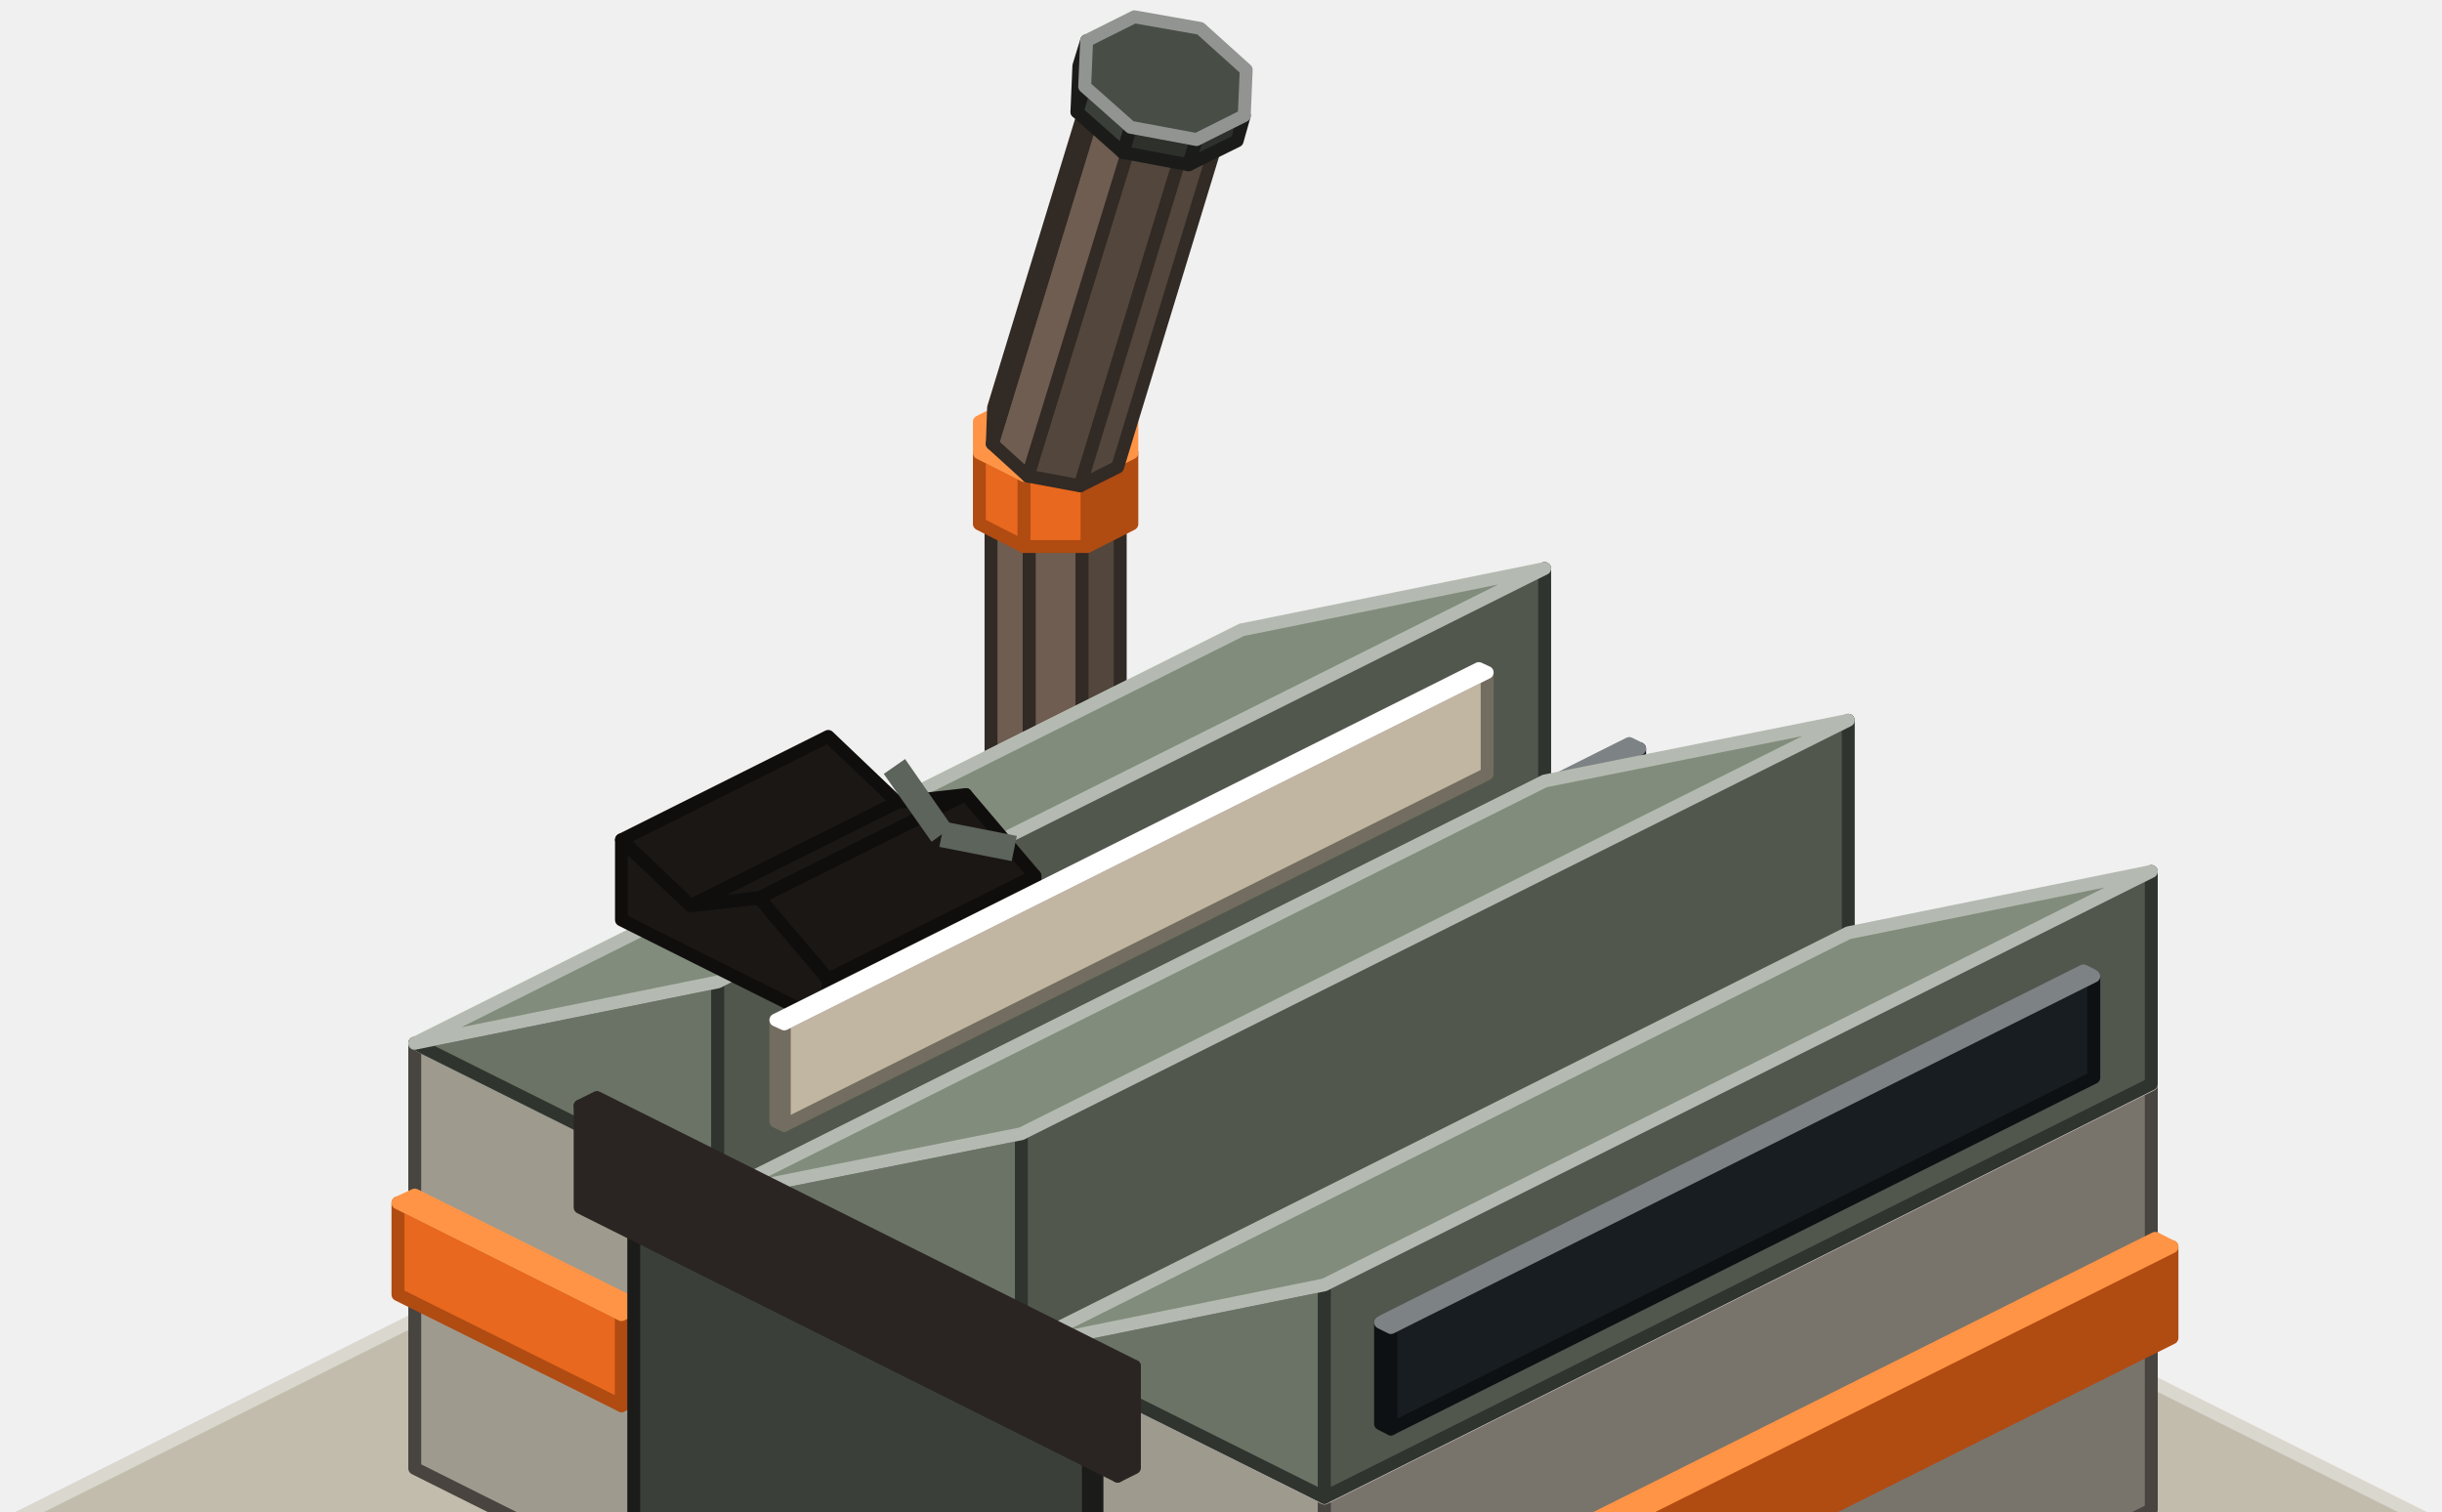
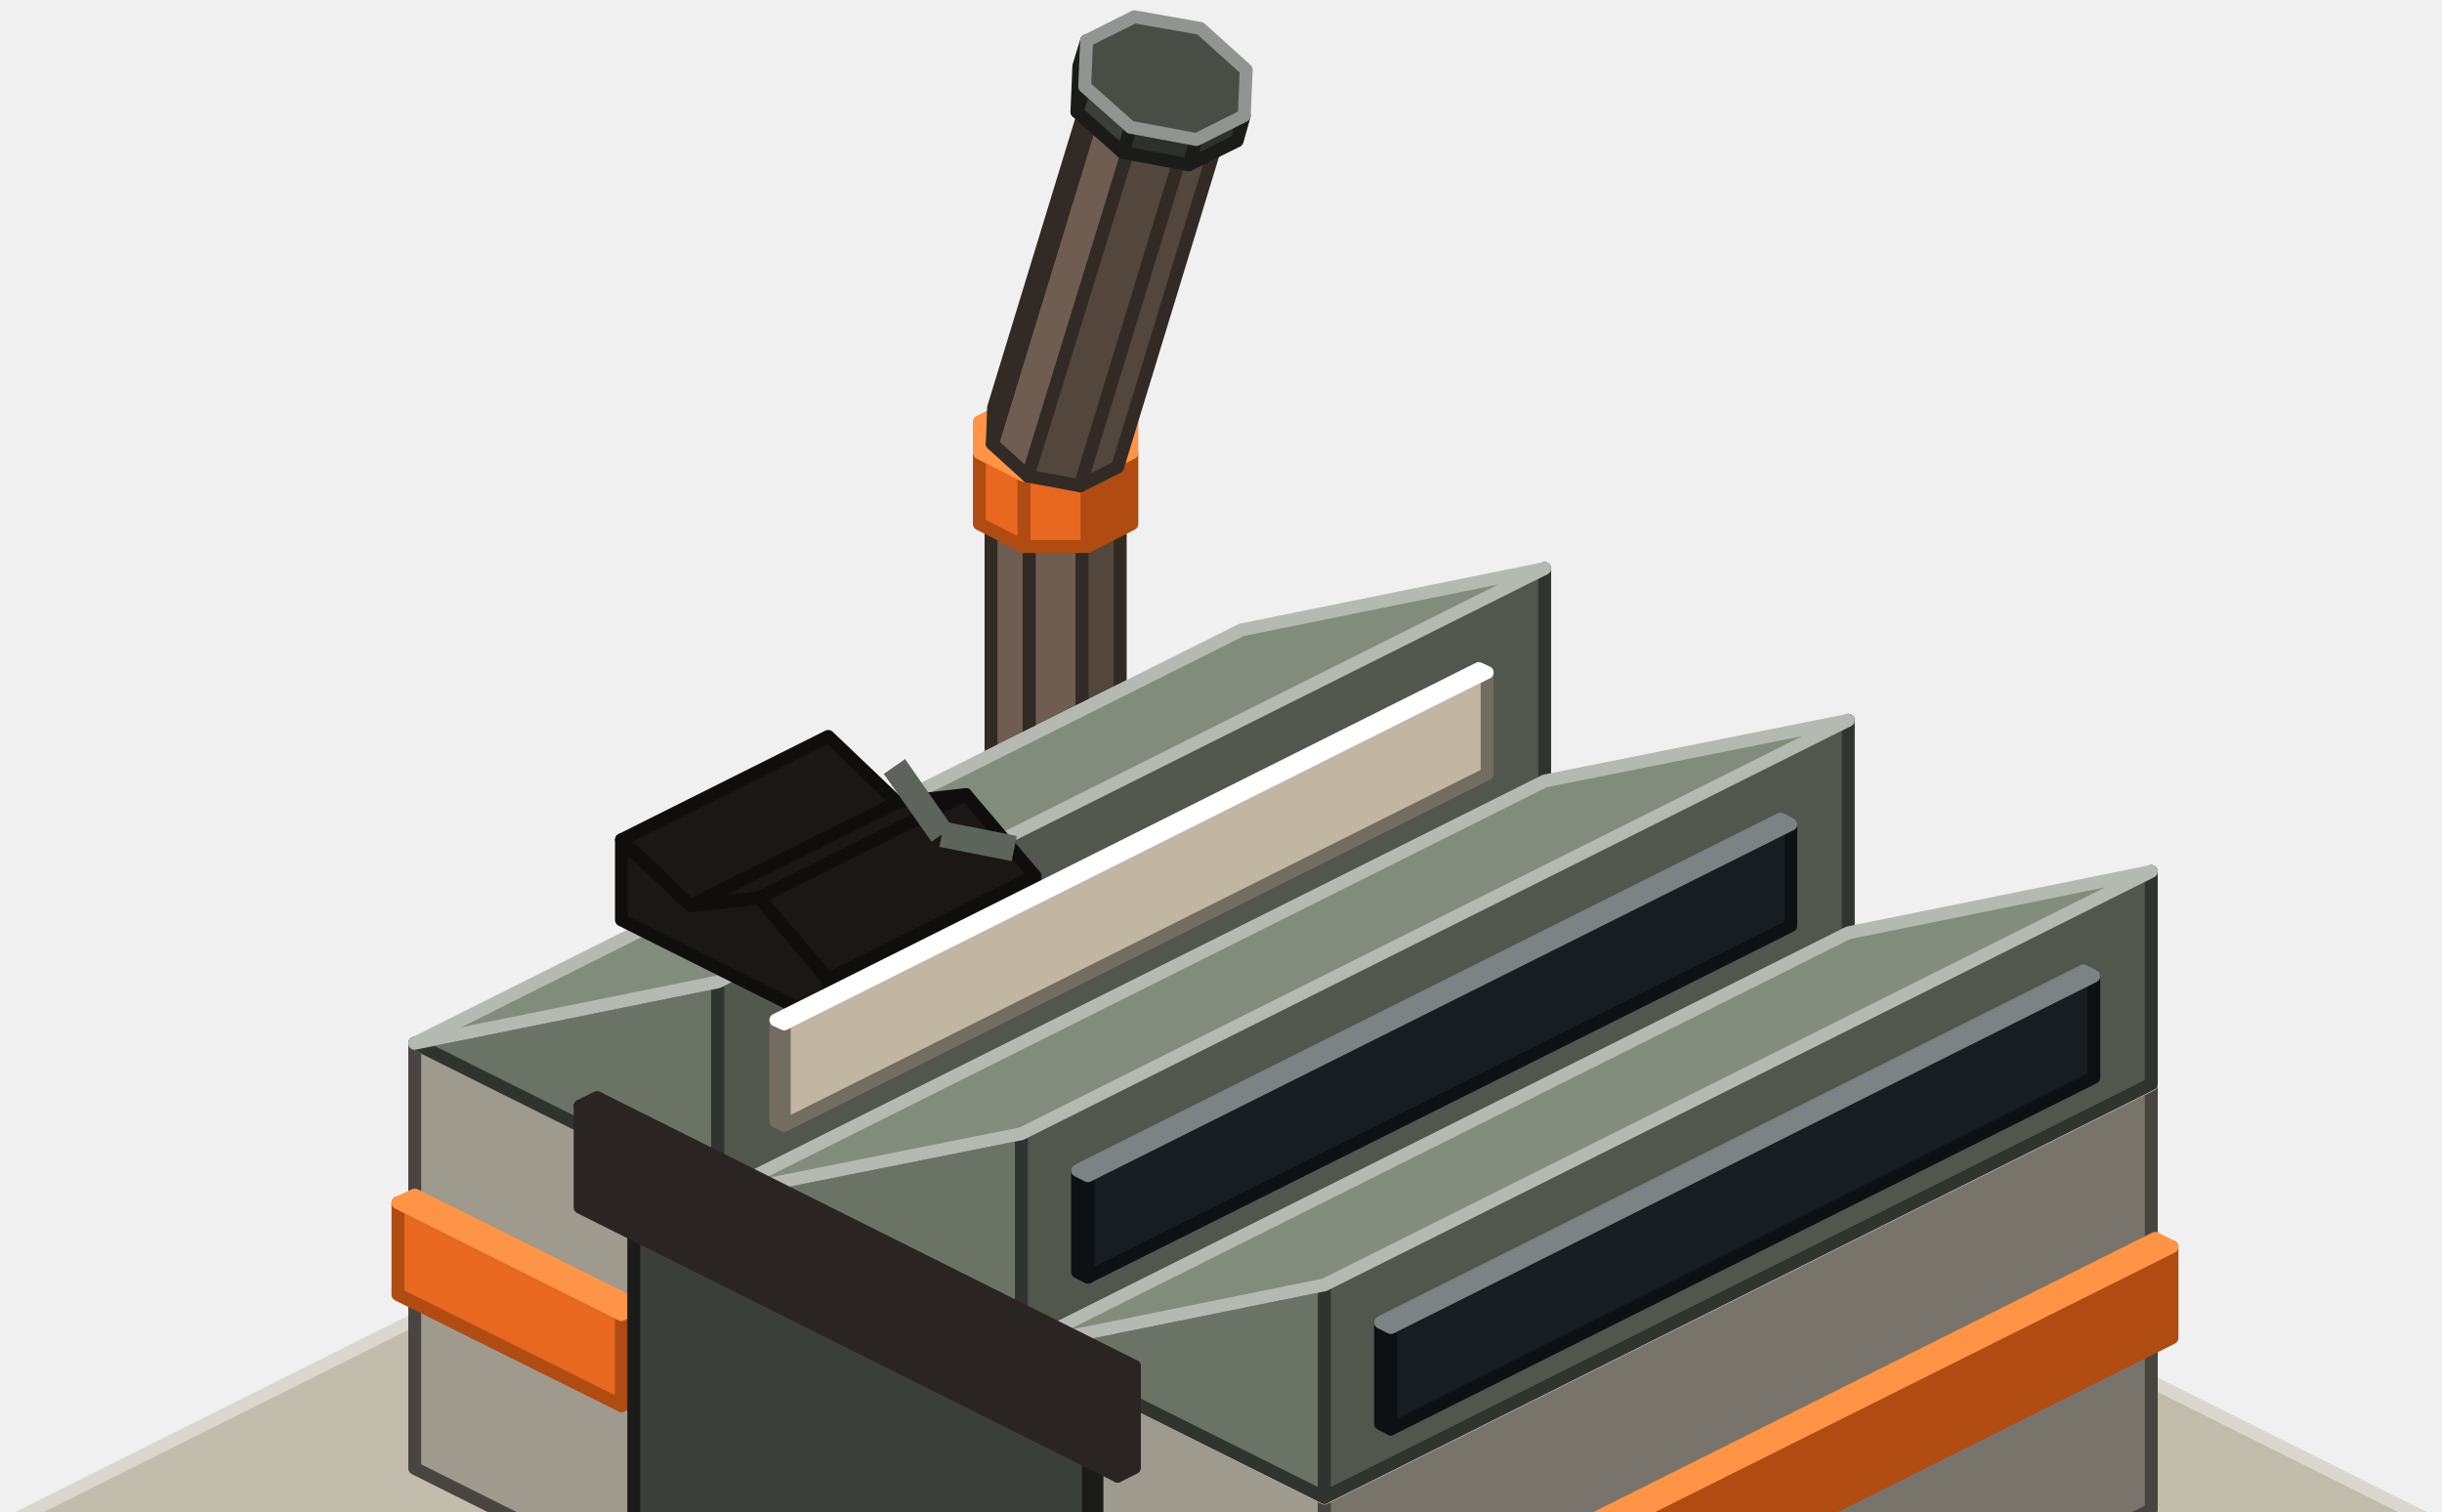
<svg xmlns="http://www.w3.org/2000/svg" width="378" height="234" viewBox="0 0 378 234">
  <g stroke-width="2" stroke-linejoin="round">
    <polygon points="2.1,236 2.1,235.3 3.5,236" fill="#9F9A8E" stroke="#484540" />
    <polygon points="374.5,236 375.9,235.3 375.9,236" fill="#78746B" stroke="#484540" />
    <polygon points="3.5,236 2.1,235.3 189,141.9 375.9,235.3 374.5,236" fill="#C2BCAD" stroke="#DAD7CE" />
    <polygon points="167.5,169.9 159.3,169.9 159.3,83.7 167.5,83.7" fill="#6E5D50" stroke="#322A24" />
    <polygon points="159.3,169.9 153.4,167 153.4,80.7 159.3,83.7" fill="#6E5D50" stroke="#322A24" />
    <polygon points="173.4,167 167.5,169.9 167.5,83.7 173.4,80.7" fill="#53463C" stroke="#322A24" />
    <polygon points="167.5,83.7 159.3,83.7 153.4,80.7 153.4,76.6 159.3,73.7 167.5,73.7 173.4,76.6 173.4,80.7" fill="#867162" stroke="#B6AAA1" />
    <polygon points="168.3,84.6 158.5,84.6 158.5,73.6 168.3,73.6" fill="#E8681F" stroke="#B04B12" />
    <polygon points="158.5,84.6 151.6,81.1 151.6,70.1 158.5,73.6" fill="#E8681F" stroke="#B04B12" />
    <polygon points="175.2,81.1 168.3,84.6 168.3,73.6 175.2,70.1" fill="#B04B12" stroke="#B04B12" />
    <polygon points="168.3,73.6 158.5,73.6 151.6,70.1 151.6,65.3 158.5,61.8 168.3,61.8 175.2,65.3 175.2,70.1" fill="#FF9446" stroke="#FF9446" />
    <polygon points="81.6,236 64.2,227.3 64.2,161.5 205,231.9 205,236" fill="#9F9A8E" stroke="#484540" />
    <polygon points="333,233.7 328.4,236 205,236 205,231.9 333,167.9" fill="#78746B" stroke="#484540" />
    <polygon points="205,231.9 64.2,161.5 192.2,97.5 333,167.9" fill="#C2BCAD" stroke="#DAD7CE" />
    <polygon points="167.2,75.2 159.1,73.7 175,22 183,23.4" fill="#53463C" stroke="#322A24" />
    <polygon points="159.1,73.7 153.6,68.7 169.4,17 175,22" fill="#6E5D50" stroke="#322A24" />
    <polygon points="153.6,68.7 153.8,63.1 169.6,11.4 169.4,17" fill="#867162" stroke="#322A24" />
    <polygon points="173,72.3 167.2,75.2 183,23.4 188.8,20.5" fill="#53463C" stroke="#322A24" />
    <polygon points="183,23.4 175,22 169.4,17 169.6,11.4 175.4,8.5 183.5,10 189,14.9 188.8,20.5" fill="#867162" stroke="#B6AAA1" />
    <polygon points="111.1,184.9 64.2,161.5 111.1,152" fill="#6B7366" stroke="#30342E" />
    <polygon points="239.1,120.9 111.1,184.9 111.1,152 239.1,88" fill="#51574D" stroke="#30342E" />
    <polygon points="111.1,152 64.2,161.5 192.2,97.5 239.1,88" fill="#828C7C" stroke="#B4BAB1" />
    <polygon points="184,25.5 173.8,23.6 175,19.7 185.2,21.6" fill="#2D302B" stroke="#1B1C1A" />
    <polygon points="173.8,23.6 166.7,17.3 167.9,13.4 175,19.7" fill="#3B3F39" stroke="#1B1C1A" />
    <polygon points="166.7,17.3 167,10.2 168.2,6.3 167.9,13.4" fill="#484D46" stroke="#1B1C1A" />
    <polygon points="191.5,21.8 184,25.5 185.2,21.6 192.6,17.9" fill="#2D302B" stroke="#1B1C1A" />
    <polygon points="185.2,21.6 175,19.7 167.9,13.4 168.2,6.3 175.6,2.6 185.8,4.4 192.9,10.8 192.6,17.9" fill="#484D46" stroke="#919490" />
    <polygon points="126.7,133.2 118.7,127 121.7,123.1 129.7,129.2" fill="#5C645B" />
    <polygon points="120.6,127.5 110,129.3 109.2,124.4 119.8,122.6" fill="#5C645B" />
    <polygon points="128.2,114 138.9,124.2 106.9,140.2 96.2,130" fill="#1A1715" stroke="#100E0D" />
    <polygon points="138.9,124.2 149.5,123 117.5,139 106.9,140.2" fill="#1A1715" stroke="#100E0D" />
    <polygon points="149.5,123 160.2,135.6 128.2,151.6 117.5,139" fill="#1A1715" stroke="#100E0D" />
    <polygon points="96.2,142.4 128.2,158.4 128.2,151.6 117.5,139 106.9,140.2 96.2,130" fill="#1A1715" stroke="#100E0D" />
    <polygon points="160.2,142.4 128.2,158.4 128.2,151.6 160.2,135.6" fill="#100E0D" stroke="#100E0D" />
    <polygon points="107.6,139.5 96.9,129.3 95.5,130.8 106.2,140.9" fill="#100E0D" />
    <polygon points="117.4,138 106.8,139.2 107,141.2 117.6,140" fill="#100E0D" />
    <polygon points="129,151 118.3,138.4 116.8,139.7 127.4,152.3" fill="#100E0D" />
    <polygon points="121.4,174.2 120.1,173.6 120.1,157.9 121.4,158.5" fill="#FFF1D6" stroke="#736C60" />
    <polygon points="230.2,119.8 121.4,174.2 121.4,158.5 230.2,104.1" fill="#C1B6A2" stroke="#736C60" />
    <polygon points="121.4,158.5 120.1,157.9 228.9,103.5 230.2,104.1" fill="#FFFFFF" stroke="#FFFFFF" />
    <polygon points="96.2,217.6 61.6,200.4 61.6,186.2 96.2,203.5" fill="#E8681F" stroke="#B04B12" />
    <polygon points="98.8,216.4 96.2,217.6 96.2,203.5 98.8,202.2" fill="#B04B12" stroke="#B04B12" />
    <polygon points="96.2,203.5 61.6,186.2 64.2,185 98.8,202.2" fill="#FF9446" stroke="#FF9446" />
    <polygon points="156.6,133.3 145.4,131.1 146.2,127.2 157.4,129.4" fill="#5C645B" />
    <polygon points="144.2,130.3 136.8,119.8 140.1,117.5 147.4,128" fill="#5C645B" />
-     <polygon points="145,186 143.4,185.2 143.4,169.5 145,170.3" fill="#20262B" stroke="#0E1113" />
-     <polygon points="253.8,131.6 145,186 145,170.3 253.8,115.9" fill="#181D21" stroke="#0E1113" />
-     <polygon points="145,170.3 143.4,169.5 252.2,115.1 253.8,115.9" fill="#272E34" stroke="#7D8285" />
    <polygon points="158.1,208.4 111.1,184.9 158.1,175.5" fill="#6B7366" stroke="#30342E" />
    <polygon points="286.1,144.4 158.1,208.4 158.1,175.5 286.1,111.5" fill="#51574D" stroke="#30342E" />
    <polygon points="158.1,175.5 111.1,184.9 239.1,120.9 286.1,111.5" fill="#828C7C" stroke="#B4BAB1" />
+     <polygon points="168.4,197.7 166.8,196.9 166.8,181.2 168.4,182" fill="#20262B" stroke="#0E1113" />
+     <polygon points="277.2,143.3 168.4,197.7 168.4,182 277.2,127.6" fill="#181D21" stroke="#0E1113" />
+     <polygon points="168.4,182 166.8,181.2 275.6,126.8 277.2,127.6" fill="#272E34" stroke="#7D8285" />
    <polygon points="98.1,236 98.1,189.1 168.5,224.3 168.5,236" fill="#3B3F39" stroke="#1B1C1A" />
    <polygon points="168.5,236 168.5,224.3 169.8,223.7 169.8,236" fill="#2D302B" stroke="#1B1C1A" />
    <polygon points="168.5,224.3 98.1,189.1 99.4,188.5 169.8,223.7" fill="#484D46" stroke="#919490" />
    <polygon points="336.2,207.1 278.4,236 250.1,236 336.2,193" fill="#B04B12" stroke="#B04B12" />
    <polygon points="245,236 333.6,191.7 336.2,193 250.1,236" fill="#FF9446" stroke="#FF9446" />
    <polygon points="205,231.8 158.1,208.4 205,198.9" fill="#6B7366" stroke="#30342E" />
    <polygon points="333,167.8 205,231.8 205,198.9 333,134.9" fill="#51574D" stroke="#30342E" />
    <polygon points="205,198.9 158.1,208.4 286.1,144.4 333,134.9" fill="#828C7C" stroke="#B4BAB1" />
    <polygon points="215.3,221.2 213.7,220.4 213.7,204.7 215.3,205.5" fill="#20262B" stroke="#0E1113" />
    <polygon points="324.1,166.8 215.3,221.2 215.3,205.5 324.1,151.1" fill="#181D21" stroke="#0E1113" />
    <polygon points="215.3,205.5 213.7,204.7 322.5,150.3 324.1,151.1" fill="#272E34" stroke="#7D8285" />
    <polygon points="173,228.5 89.8,186.9 89.8,171.2 173,212.8" fill="#2A2522" stroke="#2A2522" />
    <polygon points="175.6,227.2 173,228.5 173,212.8 175.6,211.5" fill="#2A2522" stroke="#2A2522" />
    <polygon points="173,212.8 89.8,171.2 92.4,169.9 175.6,211.5" fill="#2A2522" stroke="#2A2522" />
  </g>
</svg>
